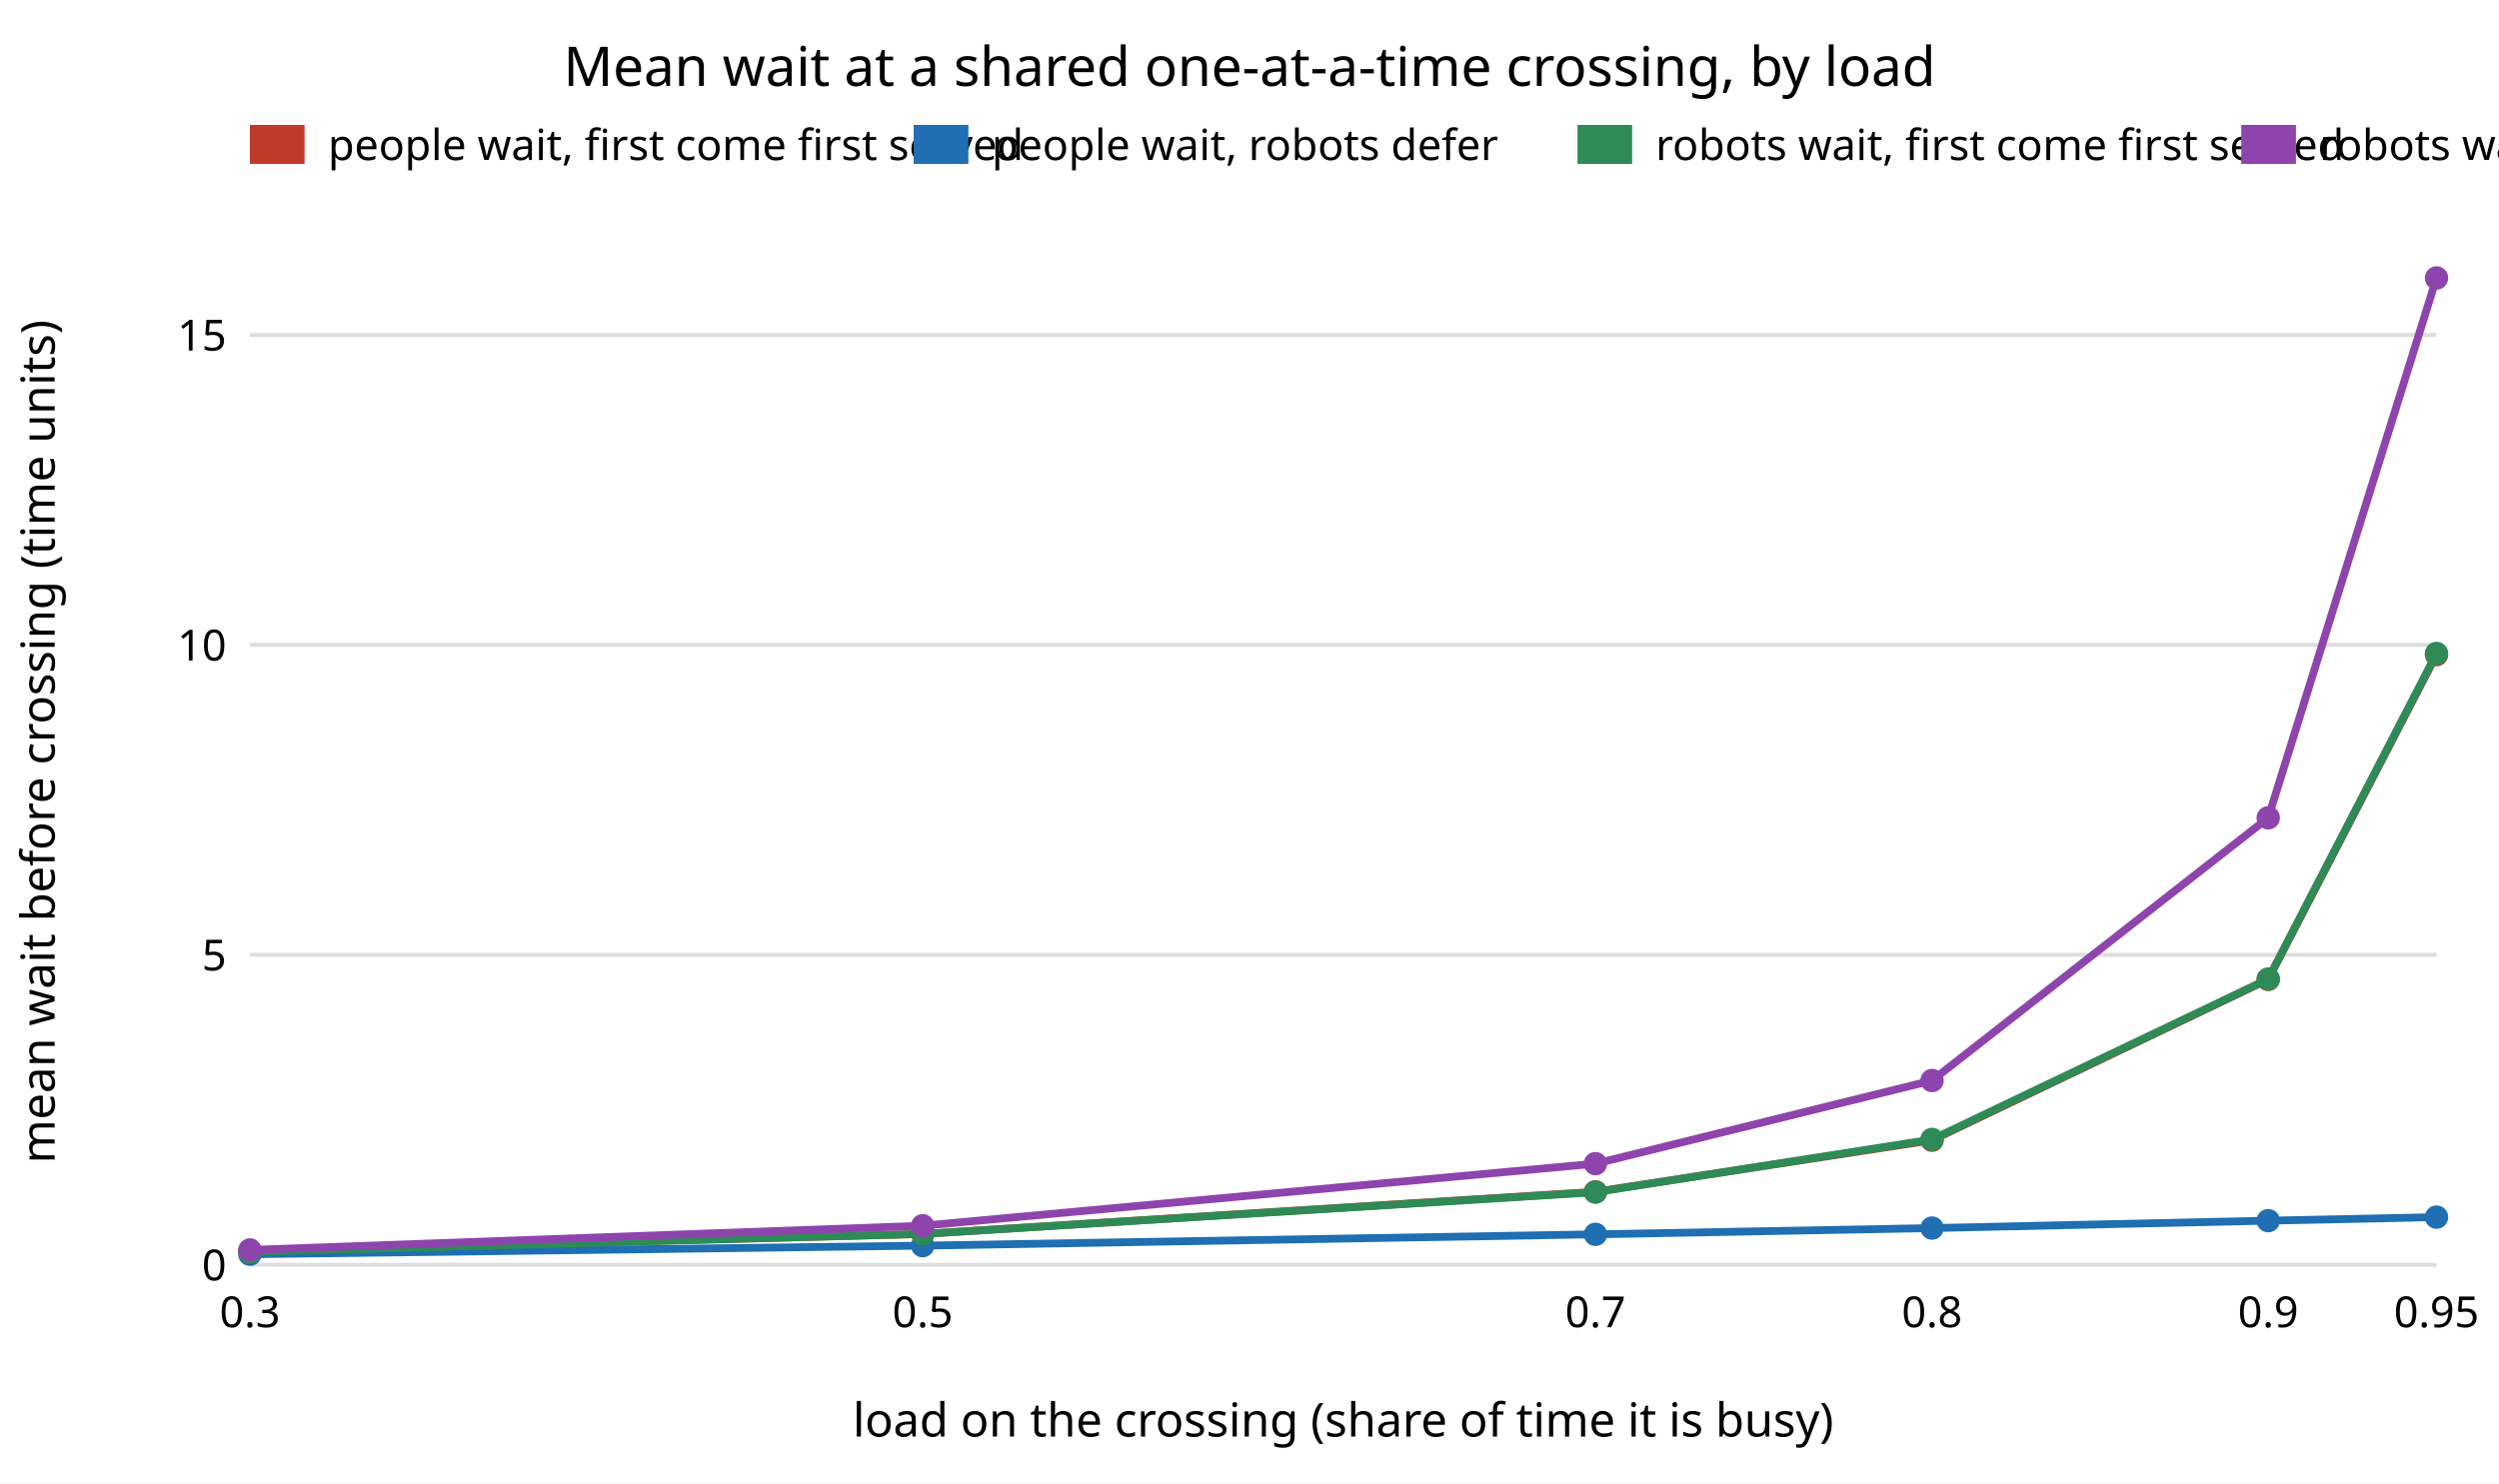
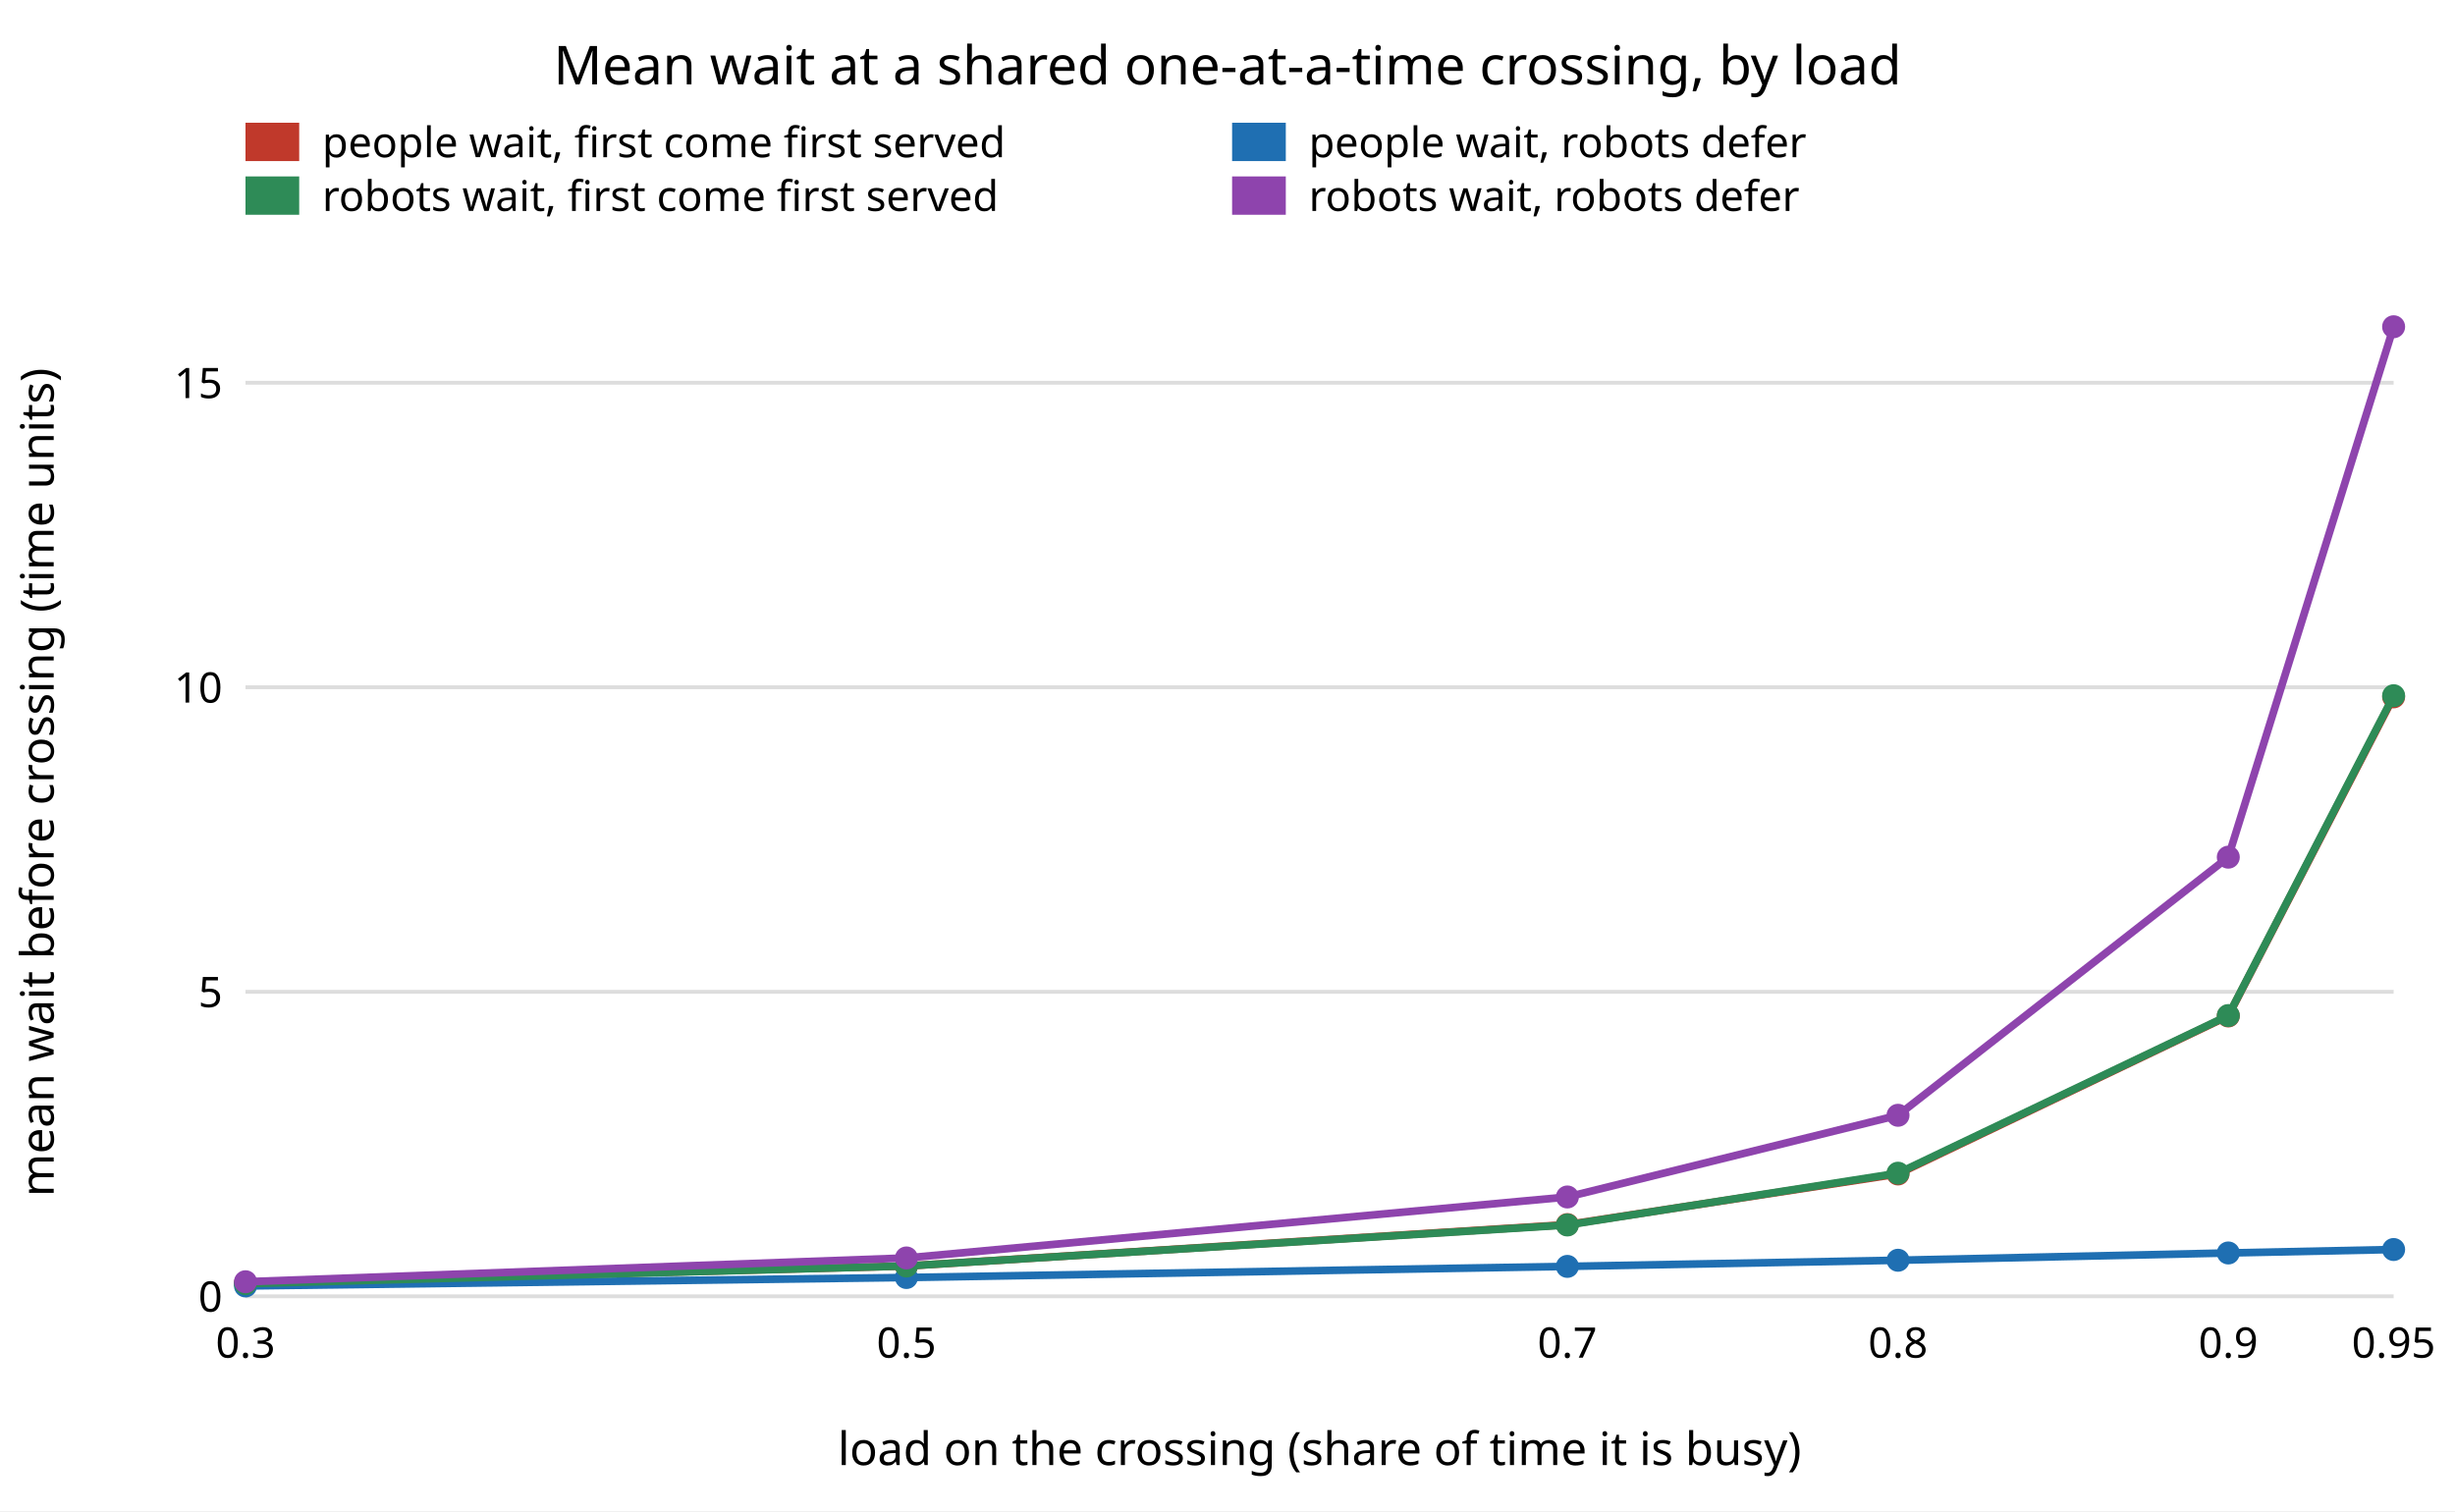
- <svg xmlns="http://www.w3.org/2000/svg" viewBox="0 0 640 380" role="img" aria-label="Line plot of mean wait against load; at load 0.95 people wait 9.8 time units when everyone is served in order of arrival and 0.8 when robots always defer, while robots wait 9.9 and 15.9">
-   <rect width="640" height="380" fill="#fff" />
+ <svg xmlns="http://www.w3.org/2000/svg" viewBox="0 0 640 394" role="img" aria-label="Line plot of mean wait against load; at load 0.95 people wait 9.8 time units when everyone is served in order of arrival and 0.8 when robots always defer, while robots wait 9.9 and 15.9">
+   <rect width="640" height="394" fill="#fff" />
  <text x="320.0" y="22" text-anchor="middle" font-family="sans-serif" font-size="14">Mean wait at a shared one-at-a-time crossing, by load</text>
-   <line x1="64" x2="624" y1="324.0" y2="324.0" stroke="#ddd" />
-   <text x="58" y="328.0" text-anchor="end" font-family="sans-serif" font-size="11">0</text>
-   <line x1="64" x2="624" y1="244.6" y2="244.6" stroke="#ddd" />
-   <text x="58" y="248.6" text-anchor="end" font-family="sans-serif" font-size="11">5</text>
-   <line x1="64" x2="624" y1="165.2" y2="165.2" stroke="#ddd" />
-   <text x="58" y="169.2" text-anchor="end" font-family="sans-serif" font-size="11">10</text>
-   <line x1="64" x2="624" y1="85.8" y2="85.8" stroke="#ddd" />
-   <text x="58" y="89.8" text-anchor="end" font-family="sans-serif" font-size="11">15</text>
-   <text x="64.0" y="340" text-anchor="middle" font-family="sans-serif" font-size="11">0.3</text>
-   <text x="236.3" y="340" text-anchor="middle" font-family="sans-serif" font-size="11">0.5</text>
-   <text x="408.6" y="340" text-anchor="middle" font-family="sans-serif" font-size="11">0.7</text>
-   <text x="494.8" y="340" text-anchor="middle" font-family="sans-serif" font-size="11">0.8</text>
-   <text x="580.9" y="340" text-anchor="middle" font-family="sans-serif" font-size="11">0.9</text>
-   <text x="624.0" y="340" text-anchor="middle" font-family="sans-serif" font-size="11">0.95</text>
-   <text x="344.0" y="368" text-anchor="middle" font-family="sans-serif" font-size="12">load on the crossing (share of time it is busy)</text>
-   <text x="14" y="190.0" text-anchor="middle" font-family="sans-serif" font-size="12" transform="rotate(-90 14 190.0)">mean wait before crossing (time units)</text>
-   <polyline points="64.0,320.5 236.3,316.1 408.6,305.3 494.8,292.1 580.9,250.9 624.0,167.7" fill="none" stroke="#c0392b" stroke-width="2" />
-   <circle cx="64.0" cy="320.5" r="3" fill="#c0392b" />
-   <circle cx="236.3" cy="316.1" r="3" fill="#c0392b" />
-   <circle cx="408.6" cy="305.3" r="3" fill="#c0392b" />
-   <circle cx="494.8" cy="292.1" r="3" fill="#c0392b" />
-   <circle cx="580.9" cy="250.9" r="3" fill="#c0392b" />
-   <circle cx="624.0" cy="167.7" r="3" fill="#c0392b" />
+   <line x1="64" x2="624" y1="338.0" y2="338.0" stroke="#ddd" />
+   <text x="58" y="342.0" text-anchor="end" font-family="sans-serif" font-size="11">0</text>
+   <line x1="64" x2="624" y1="258.6" y2="258.6" stroke="#ddd" />
+   <text x="58" y="262.6" text-anchor="end" font-family="sans-serif" font-size="11">5</text>
+   <line x1="64" x2="624" y1="179.2" y2="179.2" stroke="#ddd" />
+   <text x="58" y="183.2" text-anchor="end" font-family="sans-serif" font-size="11">10</text>
+   <line x1="64" x2="624" y1="99.8" y2="99.8" stroke="#ddd" />
+   <text x="58" y="103.8" text-anchor="end" font-family="sans-serif" font-size="11">15</text>
+   <text x="64.0" y="354" text-anchor="middle" font-family="sans-serif" font-size="11">0.3</text>
+   <text x="236.3" y="354" text-anchor="middle" font-family="sans-serif" font-size="11">0.5</text>
+   <text x="408.6" y="354" text-anchor="middle" font-family="sans-serif" font-size="11">0.7</text>
+   <text x="494.8" y="354" text-anchor="middle" font-family="sans-serif" font-size="11">0.8</text>
+   <text x="580.9" y="354" text-anchor="middle" font-family="sans-serif" font-size="11">0.9</text>
+   <text x="624.0" y="354" text-anchor="middle" font-family="sans-serif" font-size="11">0.95</text>
+   <text x="344.0" y="382" text-anchor="middle" font-family="sans-serif" font-size="12">load on the crossing (share of time it is busy)</text>
+   <text x="14" y="204.0" text-anchor="middle" font-family="sans-serif" font-size="12" transform="rotate(-90 14 204.0)">mean wait before crossing (time units)</text>
+   <polyline points="64.0,334.5 236.3,330.1 408.6,319.3 494.8,306.1 580.9,264.9 624.0,181.7" fill="none" stroke="#c0392b" stroke-width="2" />
+   <circle cx="64.0" cy="334.5" r="3" fill="#c0392b" />
+   <circle cx="236.3" cy="330.1" r="3" fill="#c0392b" />
+   <circle cx="408.6" cy="319.3" r="3" fill="#c0392b" />
+   <circle cx="494.8" cy="306.1" r="3" fill="#c0392b" />
+   <circle cx="580.9" cy="264.9" r="3" fill="#c0392b" />
+   <circle cx="624.0" cy="181.7" r="3" fill="#c0392b" />
  <rect x="64" y="32" width="14" height="10" fill="#c0392b" />
  <text x="84" y="41" font-family="sans-serif" font-size="11">people wait, first come first served</text>
-   <polyline points="64.0,321.3 236.3,319.1 408.6,316.2 494.8,314.6 580.9,312.7 624.0,311.8" fill="none" stroke="#1f6fb2" stroke-width="2" />
-   <circle cx="64.0" cy="321.3" r="3" fill="#1f6fb2" />
-   <circle cx="236.3" cy="319.1" r="3" fill="#1f6fb2" />
-   <circle cx="408.6" cy="316.2" r="3" fill="#1f6fb2" />
-   <circle cx="494.8" cy="314.6" r="3" fill="#1f6fb2" />
-   <circle cx="580.9" cy="312.7" r="3" fill="#1f6fb2" />
-   <circle cx="624.0" cy="311.8" r="3" fill="#1f6fb2" />
-   <rect x="234" y="32" width="14" height="10" fill="#1f6fb2" />
-   <text x="254" y="41" font-family="sans-serif" font-size="11">people wait, robots defer</text>
-   <polyline points="64.0,320.7 236.3,316.1 408.6,305.4 494.8,291.9 580.9,250.8 624.0,167.4" fill="none" stroke="#2e8b57" stroke-width="2" />
-   <circle cx="64.0" cy="320.7" r="3" fill="#2e8b57" />
-   <circle cx="236.3" cy="316.1" r="3" fill="#2e8b57" />
-   <circle cx="408.6" cy="305.4" r="3" fill="#2e8b57" />
-   <circle cx="494.8" cy="291.9" r="3" fill="#2e8b57" />
-   <circle cx="580.9" cy="250.8" r="3" fill="#2e8b57" />
-   <circle cx="624.0" cy="167.4" r="3" fill="#2e8b57" />
-   <rect x="404" y="32" width="14" height="10" fill="#2e8b57" />
-   <text x="424" y="41" font-family="sans-serif" font-size="11">robots wait, first come first served</text>
-   <polyline points="64.0,320.2 236.3,314.0 408.6,298.1 494.8,276.8 580.9,209.5 624.0,71.2" fill="none" stroke="#8e44ad" stroke-width="2" />
-   <circle cx="64.0" cy="320.2" r="3" fill="#8e44ad" />
-   <circle cx="236.3" cy="314.0" r="3" fill="#8e44ad" />
-   <circle cx="408.6" cy="298.1" r="3" fill="#8e44ad" />
-   <circle cx="494.8" cy="276.8" r="3" fill="#8e44ad" />
-   <circle cx="580.9" cy="209.5" r="3" fill="#8e44ad" />
-   <circle cx="624.0" cy="71.2" r="3" fill="#8e44ad" />
-   <rect x="574" y="32" width="14" height="10" fill="#8e44ad" />
-   <text x="594" y="41" font-family="sans-serif" font-size="11">robots wait, robots defer</text>
+   <polyline points="64.0,335.3 236.3,333.1 408.6,330.2 494.8,328.6 580.9,326.7 624.0,325.8" fill="none" stroke="#1f6fb2" stroke-width="2" />
+   <circle cx="64.0" cy="335.3" r="3" fill="#1f6fb2" />
+   <circle cx="236.3" cy="333.1" r="3" fill="#1f6fb2" />
+   <circle cx="408.6" cy="330.2" r="3" fill="#1f6fb2" />
+   <circle cx="494.8" cy="328.6" r="3" fill="#1f6fb2" />
+   <circle cx="580.9" cy="326.7" r="3" fill="#1f6fb2" />
+   <circle cx="624.0" cy="325.8" r="3" fill="#1f6fb2" />
+   <rect x="321.2" y="32" width="14" height="10" fill="#1f6fb2" />
+   <text x="341.2" y="41" font-family="sans-serif" font-size="11">people wait, robots defer</text>
+   <polyline points="64.0,334.7 236.3,330.1 408.6,319.4 494.8,305.9 580.9,264.8 624.0,181.4" fill="none" stroke="#2e8b57" stroke-width="2" />
+   <circle cx="64.0" cy="334.7" r="3" fill="#2e8b57" />
+   <circle cx="236.3" cy="330.1" r="3" fill="#2e8b57" />
+   <circle cx="408.6" cy="319.4" r="3" fill="#2e8b57" />
+   <circle cx="494.8" cy="305.9" r="3" fill="#2e8b57" />
+   <circle cx="580.9" cy="264.8" r="3" fill="#2e8b57" />
+   <circle cx="624.0" cy="181.4" r="3" fill="#2e8b57" />
+   <rect x="64" y="46" width="14" height="10" fill="#2e8b57" />
+   <text x="84" y="55" font-family="sans-serif" font-size="11">robots wait, first come first served</text>
+   <polyline points="64.0,334.2 236.3,328.0 408.6,312.1 494.8,290.8 580.9,223.5 624.0,85.2" fill="none" stroke="#8e44ad" stroke-width="2" />
+   <circle cx="64.0" cy="334.2" r="3" fill="#8e44ad" />
+   <circle cx="236.3" cy="328.0" r="3" fill="#8e44ad" />
+   <circle cx="408.6" cy="312.1" r="3" fill="#8e44ad" />
+   <circle cx="494.8" cy="290.8" r="3" fill="#8e44ad" />
+   <circle cx="580.9" cy="223.5" r="3" fill="#8e44ad" />
+   <circle cx="624.0" cy="85.2" r="3" fill="#8e44ad" />
+   <rect x="321.2" y="46" width="14" height="10" fill="#8e44ad" />
+   <text x="341.2" y="55" font-family="sans-serif" font-size="11">robots wait, robots defer</text>
</svg>
